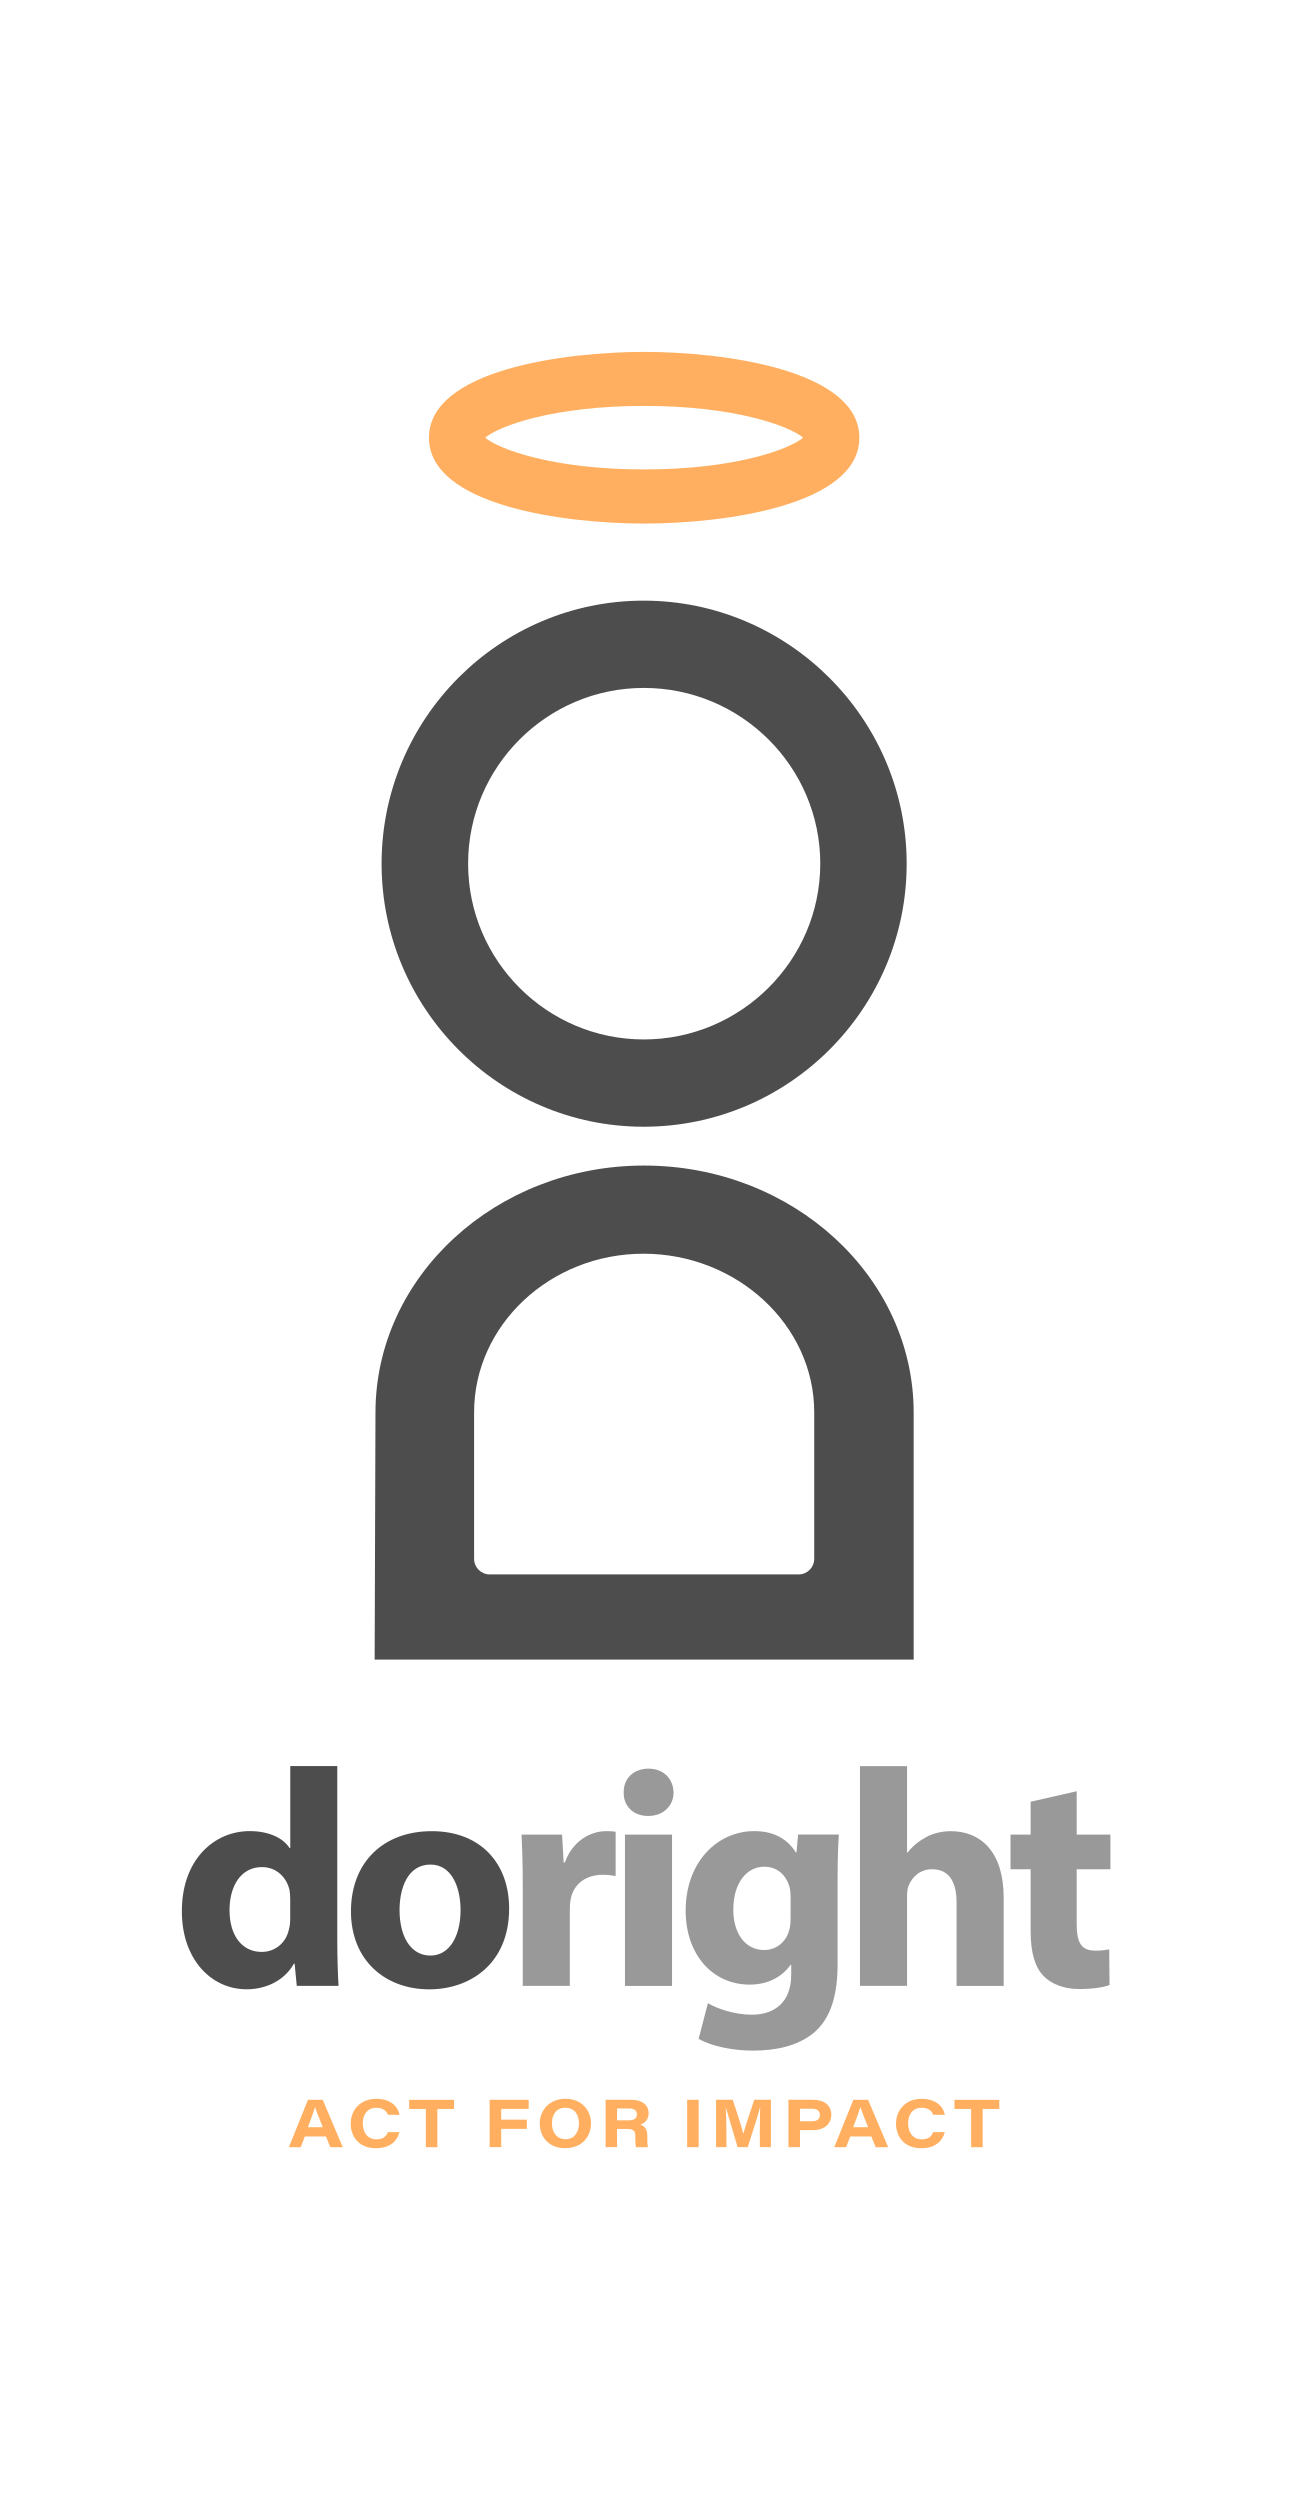
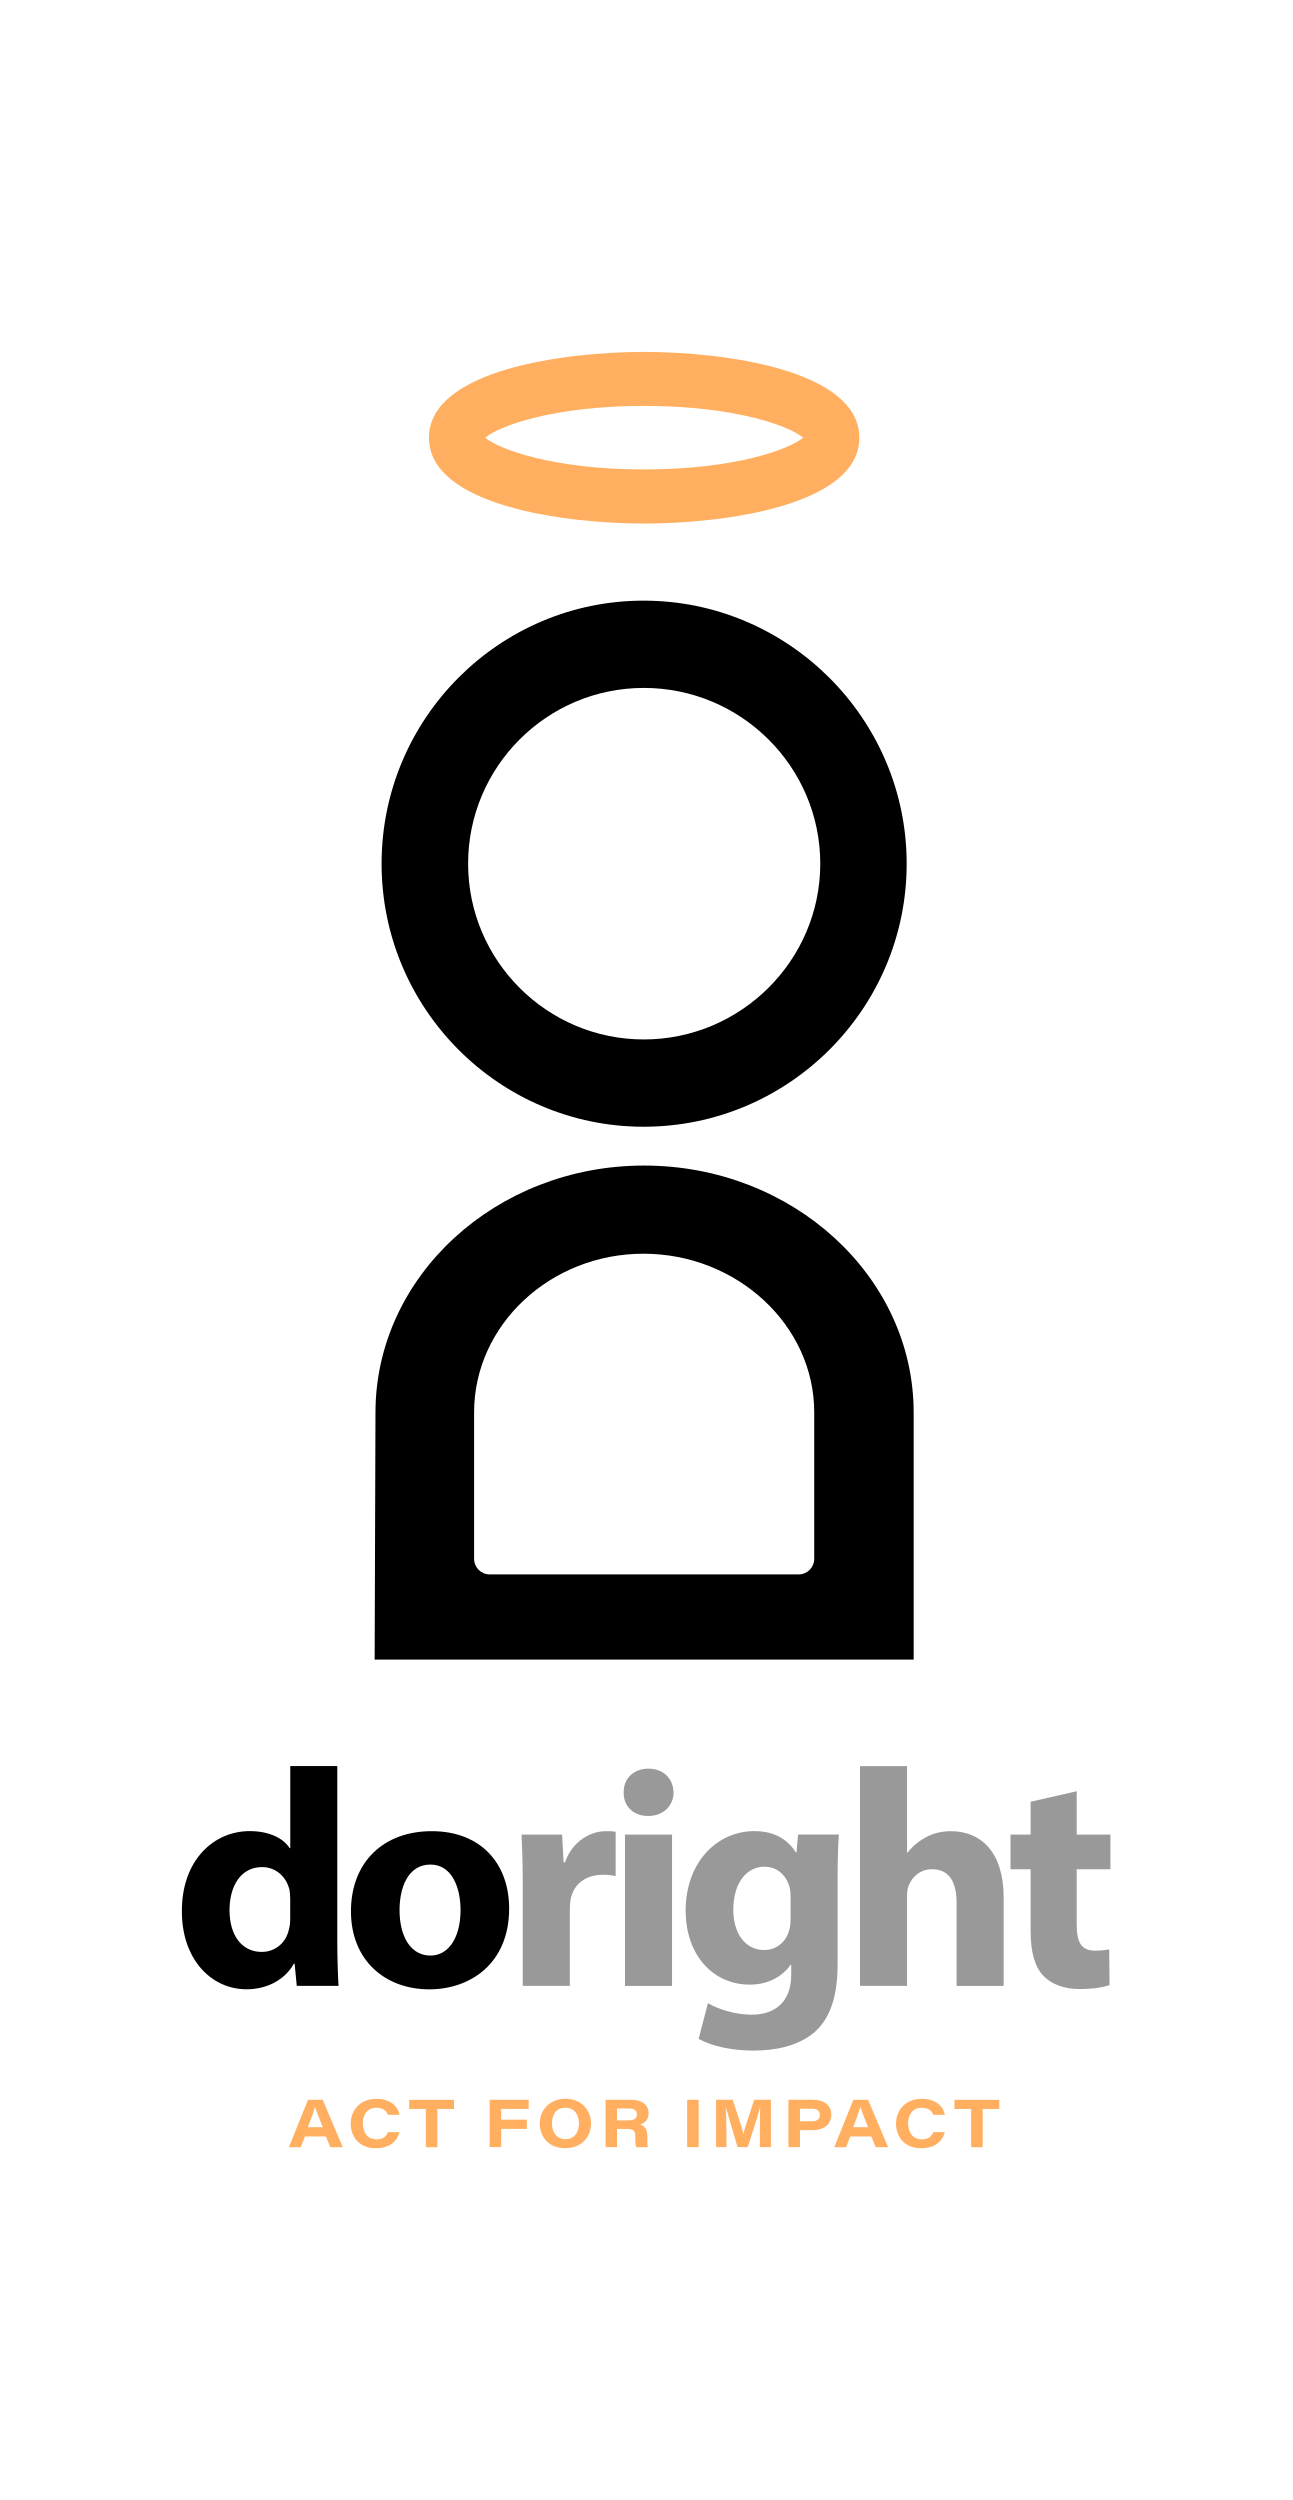
<svg xmlns="http://www.w3.org/2000/svg" id="Layer_1" viewBox="0 0 205.06 396.7">
  <defs>
-     <style>.cls-1{fill:#ffaf5f;}.cls-2{fill:#4d4d4d;}.cls-3{fill:#999;}</style>
+     <style>.cls-1{fill:#ffaf5f;}.cls-2{fill:T.dark;}.cls-3{fill:#999;}</style>
  </defs>
  <path class="cls-1" d="M102.21,83.08c-12.68,0-34.14-2.87-34.14-13.62s21.46-13.62,34.14-13.62,34.15,2.87,34.15,13.62-21.46,13.62-34.15,13.62ZM76.99,69.45c2.12,1.8,10.66,5.04,25.22,5.04s23.11-3.24,25.23-5.04c-2.12-1.8-10.66-5.04-25.23-5.04s-23.11,3.24-25.22,5.04Z" />
  <path class="cls-2" d="M102.13,178.79c-22.93,0-41.58-18.72-41.58-41.74s18.65-41.74,41.58-41.74,41.74,18.72,41.74,41.74-18.72,41.74-41.74,41.74ZM102.16,109.16c-15.38,0-27.88,12.51-27.88,27.89s12.51,27.89,27.88,27.89,28-12.51,28-27.89-12.56-27.89-28-27.89Z" />
  <path class="cls-2" d="M102.18,184.95c-23.49,0-42.6,17.59-42.6,39.2l-.13,39.2h85.53v-39.2c0-21.61-19.2-39.2-42.79-39.2ZM129.2,247.36c0,1.36-1.11,2.47-2.47,2.47h-49.03c-1.36,0-2.47-1.11-2.47-2.47v-23.25c0-13.85,12.08-25.17,26.88-25.17s27.09,11.31,27.09,25.17v23.25Z" />
  <path class="cls-1" d="M48.38,339.01l-.66,1.71h-1.88l3.03-7.52h2.34l3.18,7.52h-1.97l-.7-1.71h-3.35ZM51.22,337.54c-.7-1.72-1.04-2.6-1.22-3.18h-.01c-.17.56-.57,1.71-1.13,3.18h2.36Z" />
  <path class="cls-1" d="M63.39,338.33c-.35,1.32-1.39,2.55-3.76,2.55-2.69,0-3.98-1.86-3.98-3.91s1.43-3.93,4.08-3.93c2.3,0,3.45,1.28,3.67,2.54h-1.85c-.15-.43-.56-1.12-1.84-1.12-1.41,0-2.14,1.07-2.14,2.44s.67,2.57,2.15,2.57c1.07,0,1.54-.42,1.83-1.14h1.83Z" />
  <path class="cls-1" d="M67.58,334.65h-2.65v-1.45h7.11v1.45h-2.64v6.07h-1.83v-6.07Z" />
  <path class="cls-1" d="M77.7,333.19h6.19v1.45h-4.36v1.71h4.07v1.46h-4.07v2.89h-1.83v-7.52Z" />
  <path class="cls-1" d="M93.78,336.93c0,2.08-1.39,3.94-4.12,3.94-2.55,0-4.01-1.74-4.01-3.94,0-2.07,1.54-3.9,4.09-3.9s4.04,1.84,4.04,3.89ZM87.58,336.91c0,1.42.72,2.54,2.19,2.54s2.1-1.28,2.1-2.5c0-1.33-.65-2.49-2.17-2.49s-2.11,1.19-2.11,2.45Z" />
  <path class="cls-1" d="M97.91,337.81v2.9h-1.81v-7.52h4.09c1.73,0,2.73.86,2.73,2.15,0,.97-.56,1.54-1.31,1.78.31.12,1.11.42,1.11,1.77v.38c0,.52,0,1.1.1,1.45h-1.87c-.13-.33-.14-.78-.14-1.57v-.25c0-.76-.28-1.08-1.38-1.08h-1.53ZM97.91,336.45h1.88c.89,0,1.27-.32,1.27-.95,0-.59-.39-.93-1.25-.93h-1.9v1.88Z" />
  <path class="cls-1" d="M110.86,333.19v7.52h-1.82v-7.52h1.82Z" />
  <path class="cls-1" d="M120.58,337.83c0-1.3,0-2.64.05-3.48h-.01c-.37,1.39-1.08,3.59-1.97,6.36h-1.61c-.69-2.42-1.48-4.93-1.88-6.36h-.01c.06.87.12,2.33.12,3.62v2.74h-1.64v-7.52h2.64c.76,2.33,1.45,4.37,1.67,5.4h.01c.32-1.19,1-3.16,1.73-5.4h2.65v7.52h-1.76v-2.88Z" />
  <path class="cls-1" d="M125.11,333.19h3.89c1.75,0,2.91.88,2.91,2.36s-1.1,2.46-2.94,2.46h-2.03v2.7h-1.83v-7.52ZM126.94,336.6h1.89c.77,0,1.26-.26,1.26-1.01,0-.61-.37-.98-1.26-.98h-1.89v2Z" />
  <path class="cls-1" d="M134.92,339.01l-.66,1.71h-1.88l3.03-7.52h2.34l3.18,7.52h-1.97l-.7-1.71h-3.35ZM137.75,337.54c-.7-1.72-1.04-2.6-1.22-3.18h-.01c-.17.56-.57,1.71-1.13,3.18h2.36Z" />
  <path class="cls-1" d="M149.92,338.33c-.35,1.32-1.39,2.55-3.76,2.55-2.69,0-3.98-1.86-3.98-3.91s1.43-3.93,4.08-3.93c2.3,0,3.45,1.28,3.67,2.54h-1.85c-.15-.43-.56-1.12-1.84-1.12-1.41,0-2.14,1.07-2.14,2.44s.67,2.57,2.15,2.57c1.07,0,1.54-.42,1.83-1.14h1.83Z" />
  <path class="cls-1" d="M154.11,334.65h-2.65v-1.45h7.11v1.45h-2.64v6.07h-1.83v-6.07Z" />
  <path class="cls-2" d="M53.52,280.25v27.7c0,2.7.1,5.55.2,7.17h-6.63l-.34-3.54h-.1c-1.52,2.7-4.42,4.08-7.52,4.08-5.7,0-10.27-4.86-10.27-12.33-.05-8.1,5.01-12.77,10.76-12.77,2.95,0,5.26,1.03,6.34,2.7h.1v-13.02h7.47ZM46.05,301.28c0-.39-.05-.93-.1-1.33-.44-2.01-2.06-3.68-4.37-3.68-3.39,0-5.16,3.05-5.16,6.83,0,4.08,2.01,6.63,5.11,6.63,2.16,0,3.88-1.47,4.32-3.59.15-.54.2-1.08.2-1.72v-3.14Z" />
  <path class="cls-2" d="M80.79,302.85c0,8.79-6.24,12.82-12.67,12.82-7.02,0-12.43-4.62-12.43-12.38s5.11-12.72,12.82-12.72,12.28,5.06,12.28,12.28ZM63.4,303.09c0,4.13,1.72,7.22,4.91,7.22,2.9,0,4.77-2.9,4.77-7.22,0-3.59-1.38-7.22-4.77-7.22-3.59,0-4.91,3.68-4.91,7.22Z" />
  <path class="cls-3" d="M82.95,299.02c0-3.54-.1-5.85-.19-7.91h6.43l.25,4.42h.2c1.23-3.49,4.17-4.96,6.48-4.96.69,0,1.03,0,1.57.1v7.02c-.54-.1-1.18-.2-2.01-.2-2.75,0-4.62,1.47-5.11,3.78-.1.49-.15,1.08-.15,1.67v12.18h-7.47v-16.11Z" />
  <path class="cls-3" d="M106.88,284.43c0,2.06-1.57,3.73-4.03,3.73s-3.93-1.67-3.88-3.73c-.05-2.16,1.52-3.78,3.93-3.78s3.93,1.62,3.98,3.78ZM99.17,315.13v-24.02h7.47v24.02h-7.47Z" />
  <path class="cls-3" d="M133.11,291.11c-.1,1.52-.2,3.54-.2,7.12v13.41c0,4.62-.93,8.4-3.63,10.8-2.65,2.26-6.24,2.95-9.78,2.95-3.14,0-6.48-.64-8.64-1.87l1.47-5.65c1.52.88,4.17,1.82,6.98,1.82,3.54,0,6.24-1.92,6.24-6.34v-1.57h-.1c-1.43,2.01-3.73,3.14-6.48,3.14-5.94,0-10.17-4.81-10.17-11.74,0-7.71,5.01-12.62,10.91-12.62,3.29,0,5.36,1.43,6.58,3.39h.1l.25-2.85h6.48ZM125.45,300.88c0-.49-.05-.98-.15-1.38-.54-1.97-1.97-3.29-4.03-3.29-2.7,0-4.91,2.46-4.91,6.83,0,3.59,1.77,6.39,4.91,6.39,1.92,0,3.44-1.28,3.93-3.05.2-.54.25-1.33.25-1.97v-3.54Z" />
  <path class="cls-3" d="M136.46,280.25h7.47v13.71h.1c.79-1.03,1.77-1.82,2.95-2.46,1.08-.59,2.51-.93,3.88-.93,4.77,0,8.4,3.29,8.4,10.51v14.05h-7.47v-13.21c0-3.14-1.08-5.31-3.88-5.31-1.97,0-3.19,1.28-3.73,2.6-.2.49-.25,1.13-.25,1.67v14.24h-7.47v-34.88Z" />
  <path class="cls-3" d="M170.85,284.23v6.88h5.35v5.5h-5.35v8.7c0,2.9.69,4.22,2.95,4.22.93,0,1.67-.1,2.21-.2l.05,5.65c-.98.39-2.75.64-4.86.64-2.41,0-4.42-.83-5.6-2.06-1.38-1.42-2.06-3.73-2.06-7.12v-9.83h-3.19v-5.5h3.19v-5.21l7.32-1.67Z" />
</svg>
